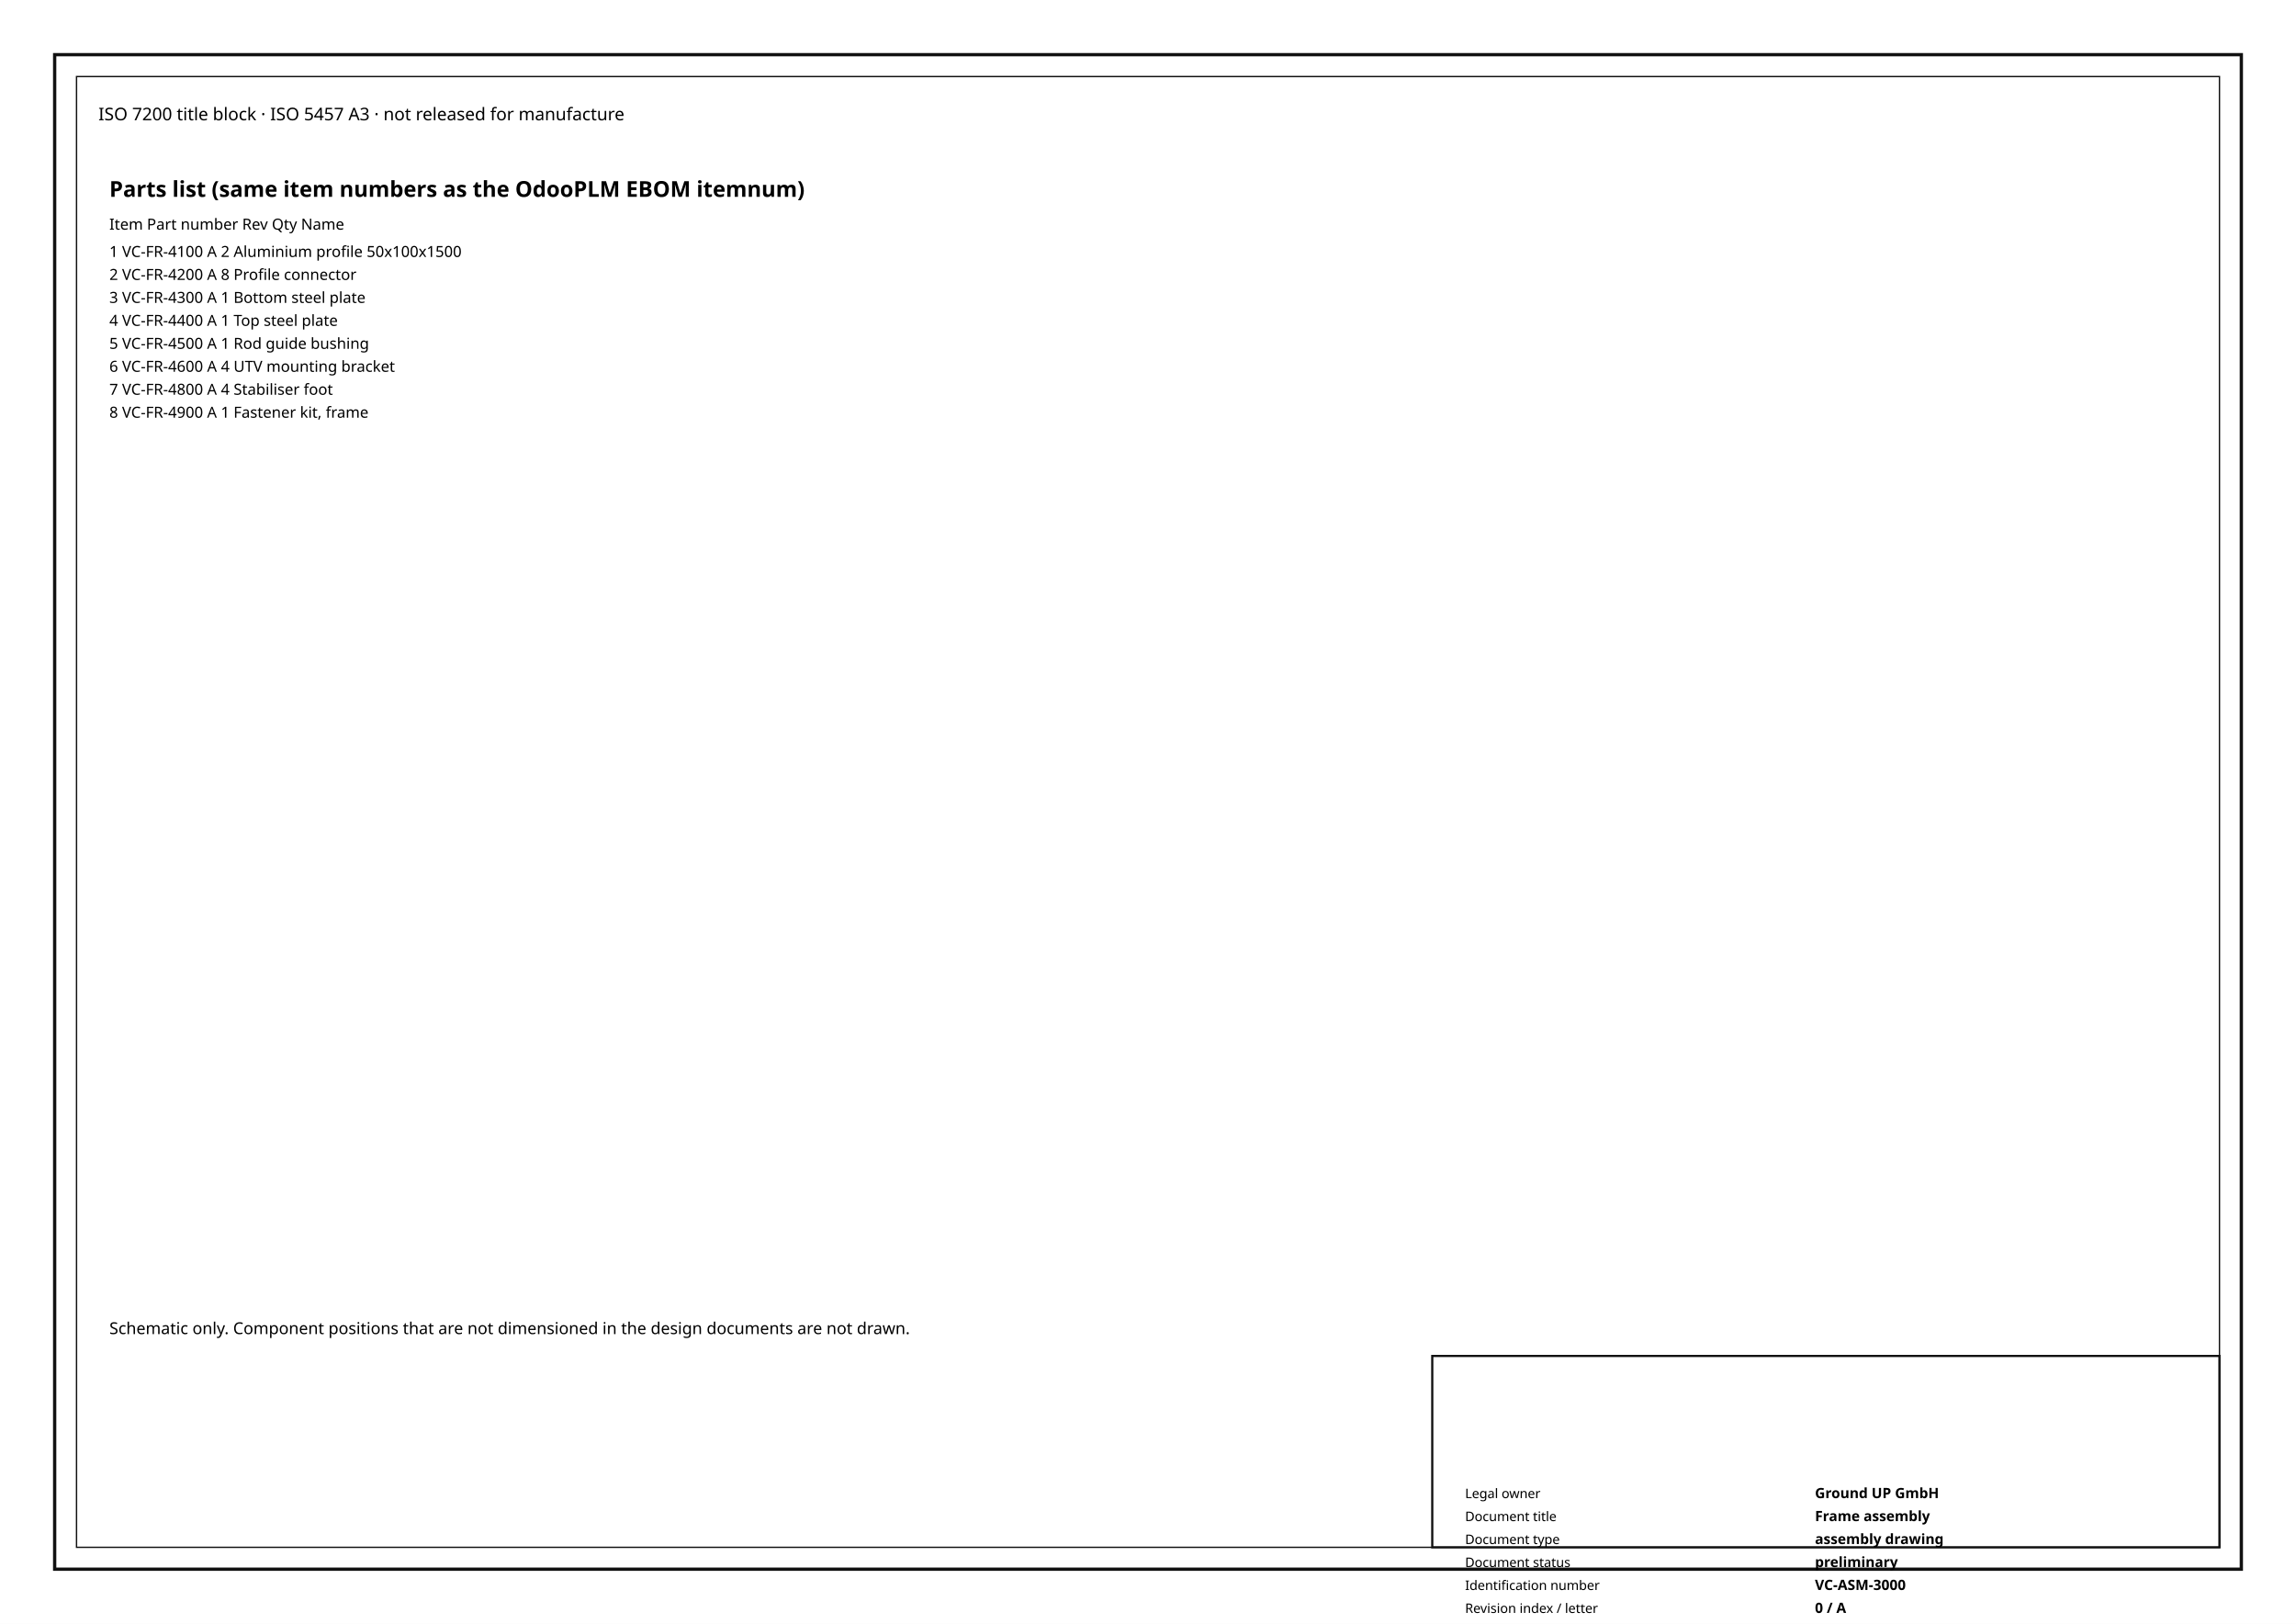
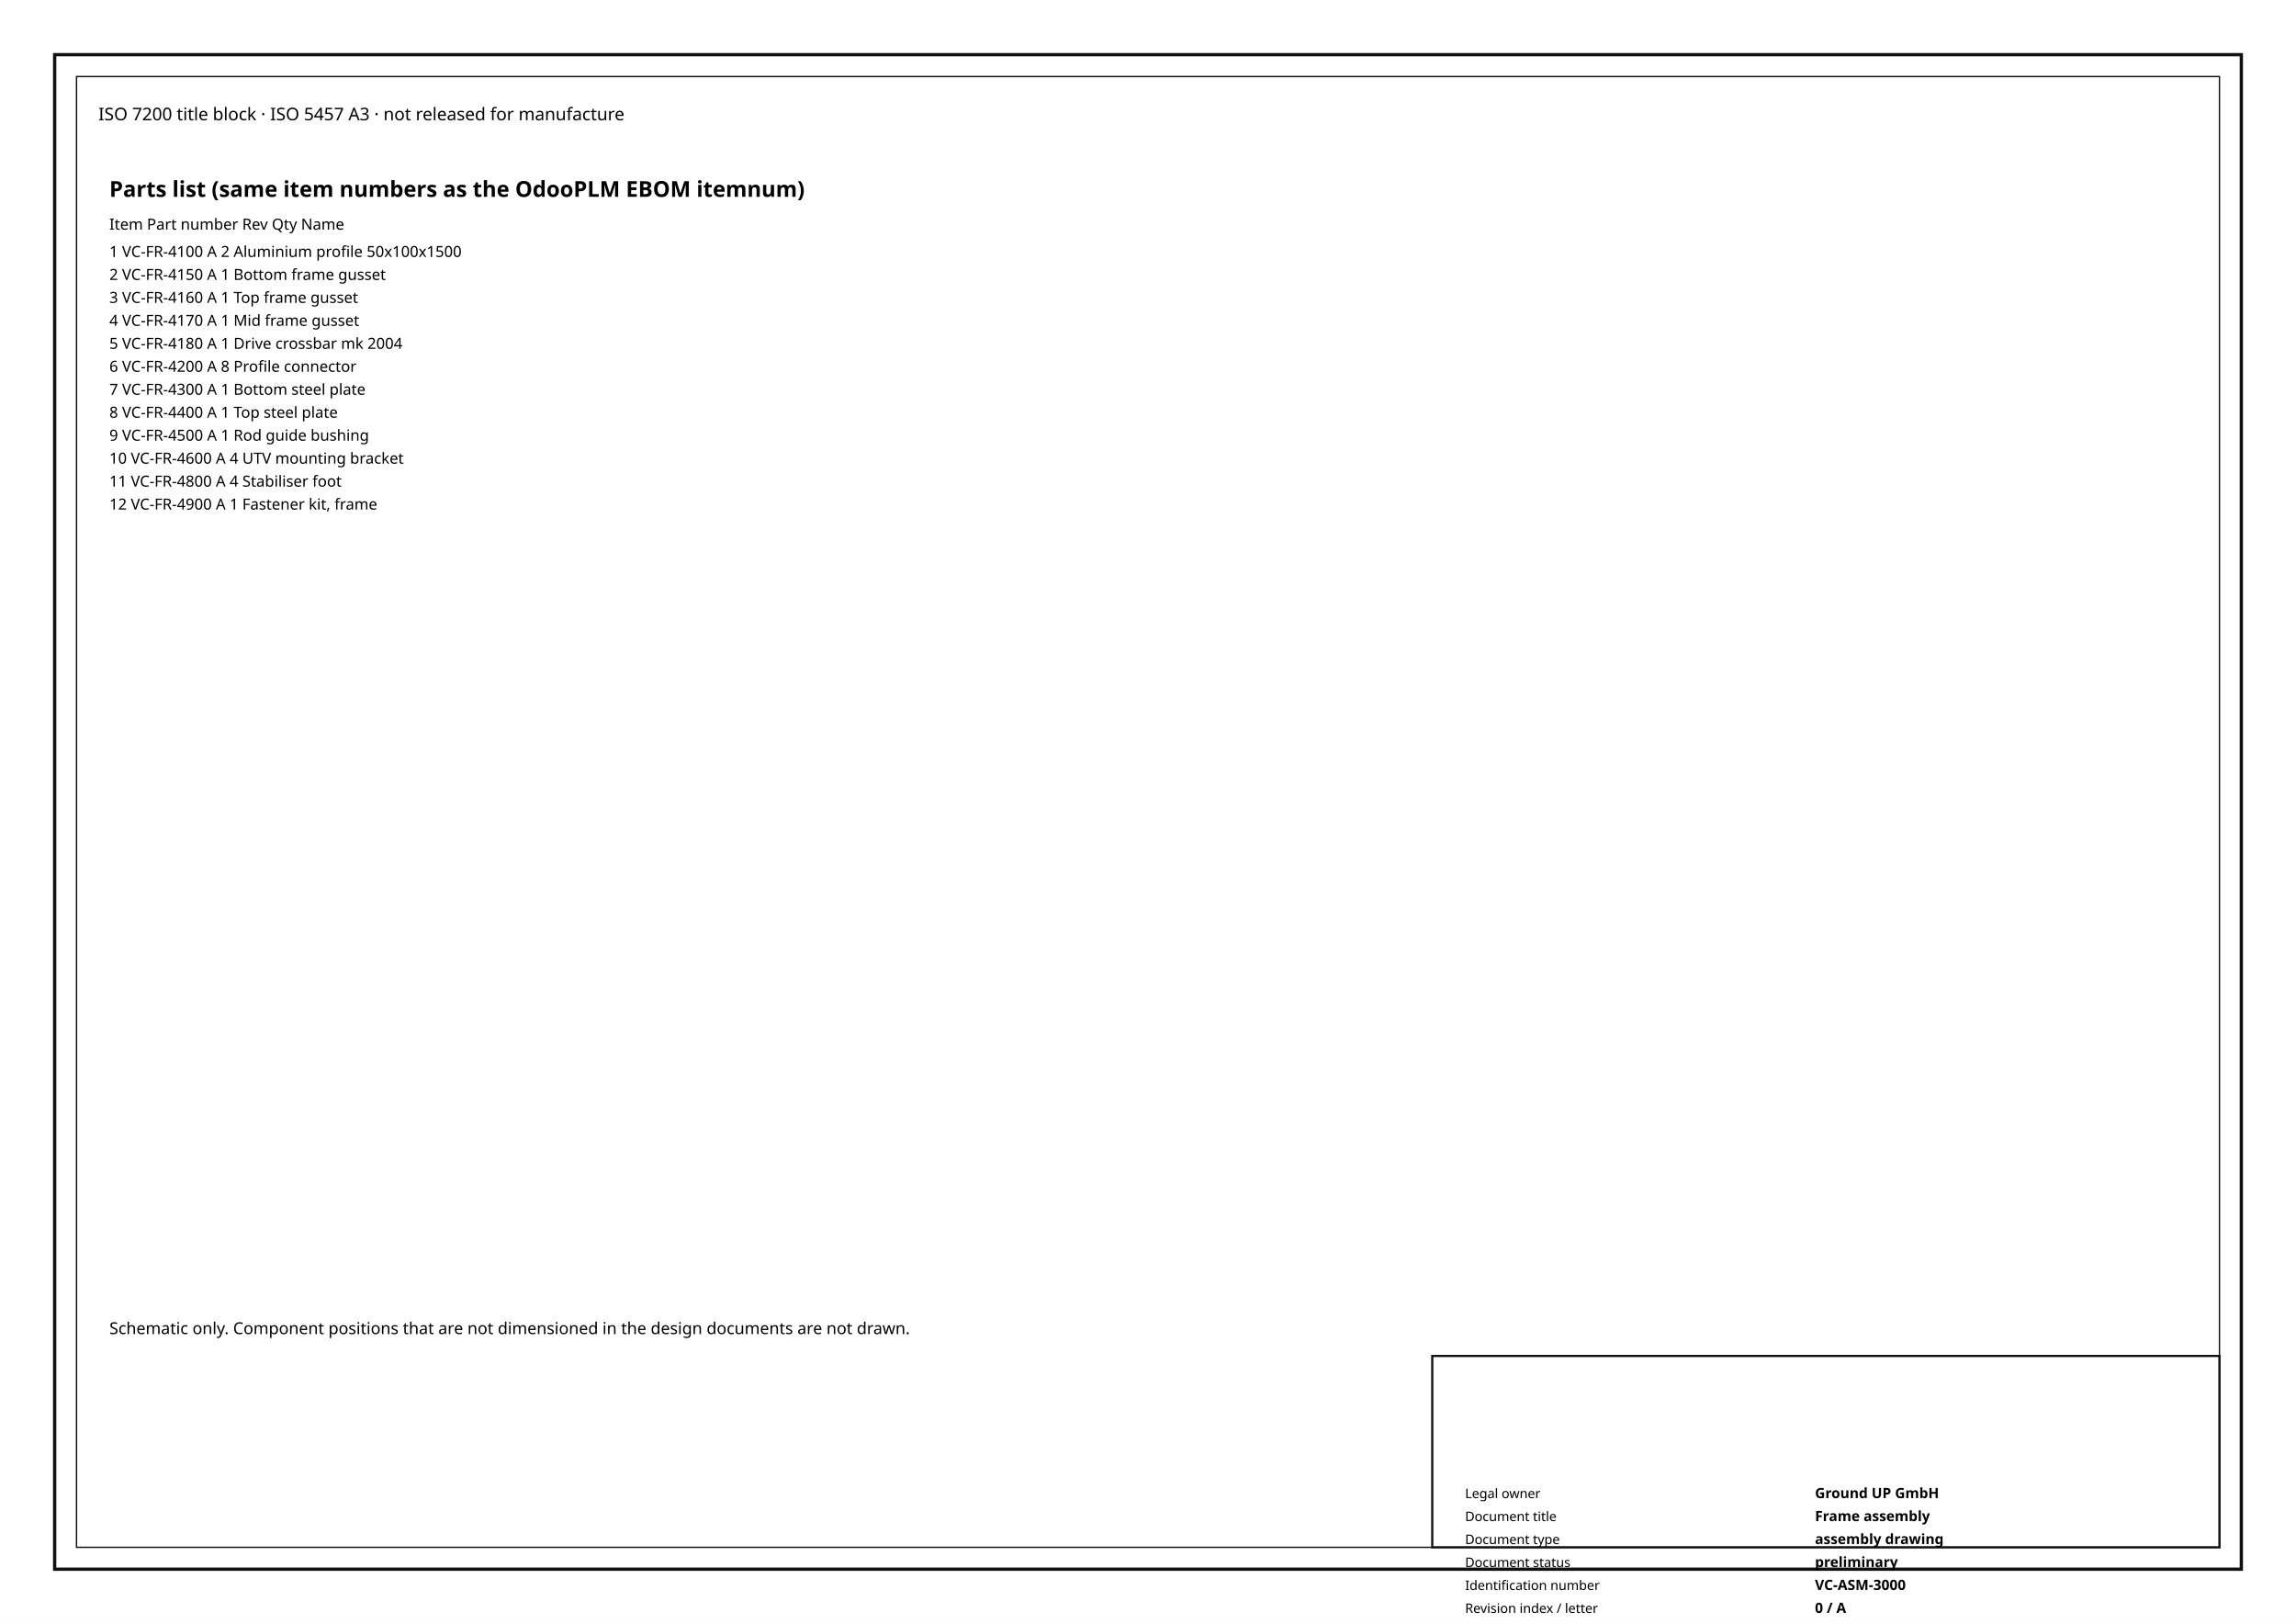
<svg xmlns="http://www.w3.org/2000/svg" width="420mm" height="297mm" viewBox="0 0 420.0 297.0">
  <rect width="100%" height="100%" fill="#fff" />
  <rect x="10" y="10" width="400" height="277" fill="none" stroke="#111" stroke-width="0.6" />
  <rect x="14" y="14" width="392" height="269" fill="none" stroke="#111" stroke-width="0.25" />
  <rect x="262" y="248" width="144" height="35" fill="none" stroke="#111" stroke-width="0.4" />
  <text x="18" y="22" font-size="3.2" font-family="sans-serif">ISO 7200 title block · ISO 5457 A3 · not released for manufacture</text>
  <text x="20" y="36" font-size="4" font-family="sans-serif" font-weight="700">Parts list (same item numbers as the OdooPLM EBOM itemnum)</text>
  <text x="20" y="42" font-size="2.8" font-family="sans-serif">Item  Part number   Rev  Qty  Name</text>
  <text x="20" y="47" font-size="2.8" font-family="sans-serif">1      VC-FR-4100     A    2    Aluminium profile 50x100x1500</text>
-   <text x="20" y="51.2" font-size="2.8" font-family="sans-serif">2      VC-FR-4200     A    8    Profile connector</text>
-   <text x="20" y="55.4" font-size="2.8" font-family="sans-serif">3      VC-FR-4300     A    1    Bottom steel plate</text>
-   <text x="20" y="59.6" font-size="2.8" font-family="sans-serif">4      VC-FR-4400     A    1    Top steel plate</text>
-   <text x="20" y="63.8" font-size="2.8" font-family="sans-serif">5      VC-FR-4500     A    1    Rod guide bushing</text>
-   <text x="20" y="68" font-size="2.8" font-family="sans-serif">6      VC-FR-4600     A    4    UTV mounting bracket</text>
-   <text x="20" y="72.2" font-size="2.8" font-family="sans-serif">7      VC-FR-4800     A    4    Stabiliser foot</text>
-   <text x="20" y="76.4" font-size="2.8" font-family="sans-serif">8      VC-FR-4900     A    1    Fastener kit, frame</text>
+   <text x="20" y="51.2" font-size="2.8" font-family="sans-serif">2      VC-FR-4150     A    1    Bottom frame gusset</text>
+   <text x="20" y="55.4" font-size="2.8" font-family="sans-serif">3      VC-FR-4160     A    1    Top frame gusset</text>
+   <text x="20" y="59.6" font-size="2.8" font-family="sans-serif">4      VC-FR-4170     A    1    Mid frame gusset</text>
+   <text x="20" y="63.8" font-size="2.8" font-family="sans-serif">5      VC-FR-4180     A    1    Drive crossbar mk 2004</text>
+   <text x="20" y="68" font-size="2.8" font-family="sans-serif">6      VC-FR-4200     A    8    Profile connector</text>
+   <text x="20" y="72.2" font-size="2.8" font-family="sans-serif">7      VC-FR-4300     A    1    Bottom steel plate</text>
+   <text x="20" y="76.4" font-size="2.8" font-family="sans-serif">8      VC-FR-4400     A    1    Top steel plate</text>
+   <text x="20" y="80.6" font-size="2.8" font-family="sans-serif">9      VC-FR-4500     A    1    Rod guide bushing</text>
+   <text x="20" y="84.8" font-size="2.8" font-family="sans-serif">10     VC-FR-4600     A    4    UTV mounting bracket</text>
+   <text x="20" y="89" font-size="2.8" font-family="sans-serif">11     VC-FR-4800     A    4    Stabiliser foot</text>
+   <text x="20" y="93.2" font-size="2.8" font-family="sans-serif">12     VC-FR-4900     A    1    Fastener kit, frame</text>
  <text x="20" y="244" font-size="3" font-family="sans-serif">Schematic only. Component positions that are not dimensioned in the design documents are not drawn.</text>
  <text x="268" y="274" font-size="2.4" font-family="sans-serif">Legal owner</text>
  <text x="332" y="274" font-size="2.6" font-family="sans-serif" font-weight="700">Ground UP GmbH</text>
  <text x="268" y="278.2" font-size="2.4" font-family="sans-serif">Document title</text>
  <text x="332" y="278.2" font-size="2.6" font-family="sans-serif" font-weight="700">Frame assembly</text>
  <text x="268" y="282.4" font-size="2.4" font-family="sans-serif">Document type</text>
  <text x="332" y="282.4" font-size="2.6" font-family="sans-serif" font-weight="700">assembly drawing</text>
  <text x="268" y="286.6" font-size="2.4" font-family="sans-serif">Document status</text>
  <text x="332" y="286.6" font-size="2.6" font-family="sans-serif" font-weight="700">preliminary</text>
  <text x="268" y="290.8" font-size="2.4" font-family="sans-serif">Identification number</text>
  <text x="332" y="290.8" font-size="2.6" font-family="sans-serif" font-weight="700">VC-ASM-3000</text>
  <text x="268" y="295" font-size="2.4" font-family="sans-serif">Revision index / letter</text>
  <text x="332" y="295" font-size="2.6" font-family="sans-serif" font-weight="700">0 / A</text>
  <text x="268" y="299.2" font-size="2.4" font-family="sans-serif">Creator</text>
  <text x="332" y="299.2" font-size="2.6" font-family="sans-serif" font-weight="700">vibrocore cad export</text>
  <text x="268" y="303.4" font-size="2.4" font-family="sans-serif">Created</text>
  <text x="332" y="303.4" font-size="2.6" font-family="sans-serif" font-weight="700">2026-11-19</text>
  <text x="268" y="307.6" font-size="2.4" font-family="sans-serif">Units</text>
  <text x="332" y="307.6" font-size="2.6" font-family="sans-serif" font-weight="700">mm</text>
  <text x="268" y="311.8" font-size="2.4" font-family="sans-serif">Projection</text>
  <text x="332" y="311.8" font-size="2.6" font-family="sans-serif" font-weight="700">first angle (ISO 128)</text>
  <text x="268" y="316" font-size="2.4" font-family="sans-serif">Sheet</text>
  <text x="332" y="316" font-size="2.6" font-family="sans-serif" font-weight="700">1 / 1</text>
</svg>
